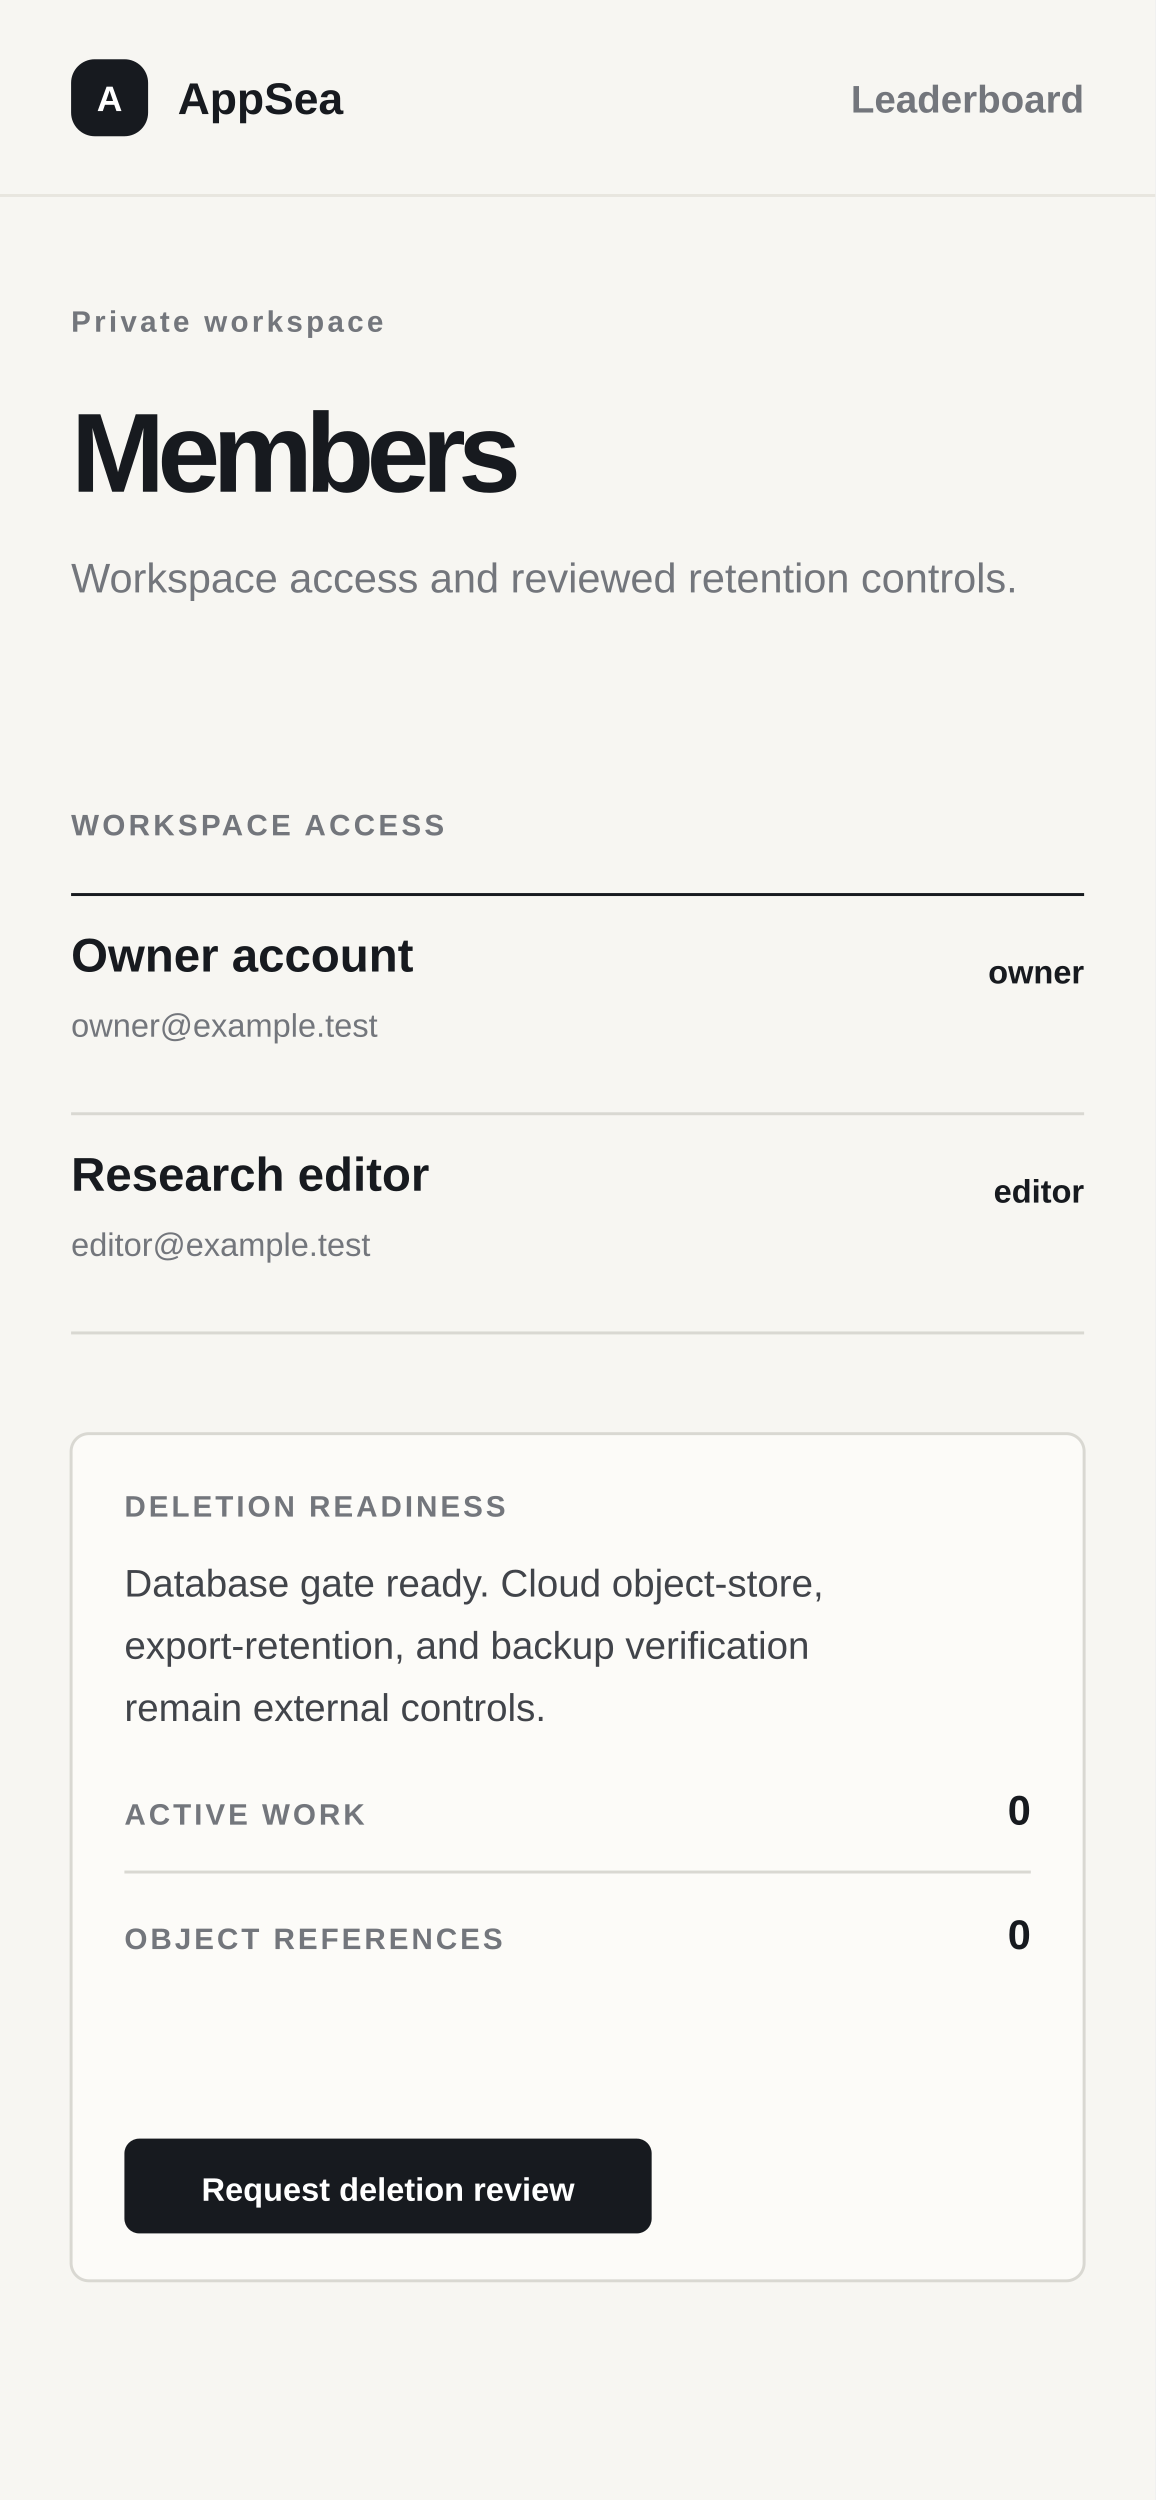
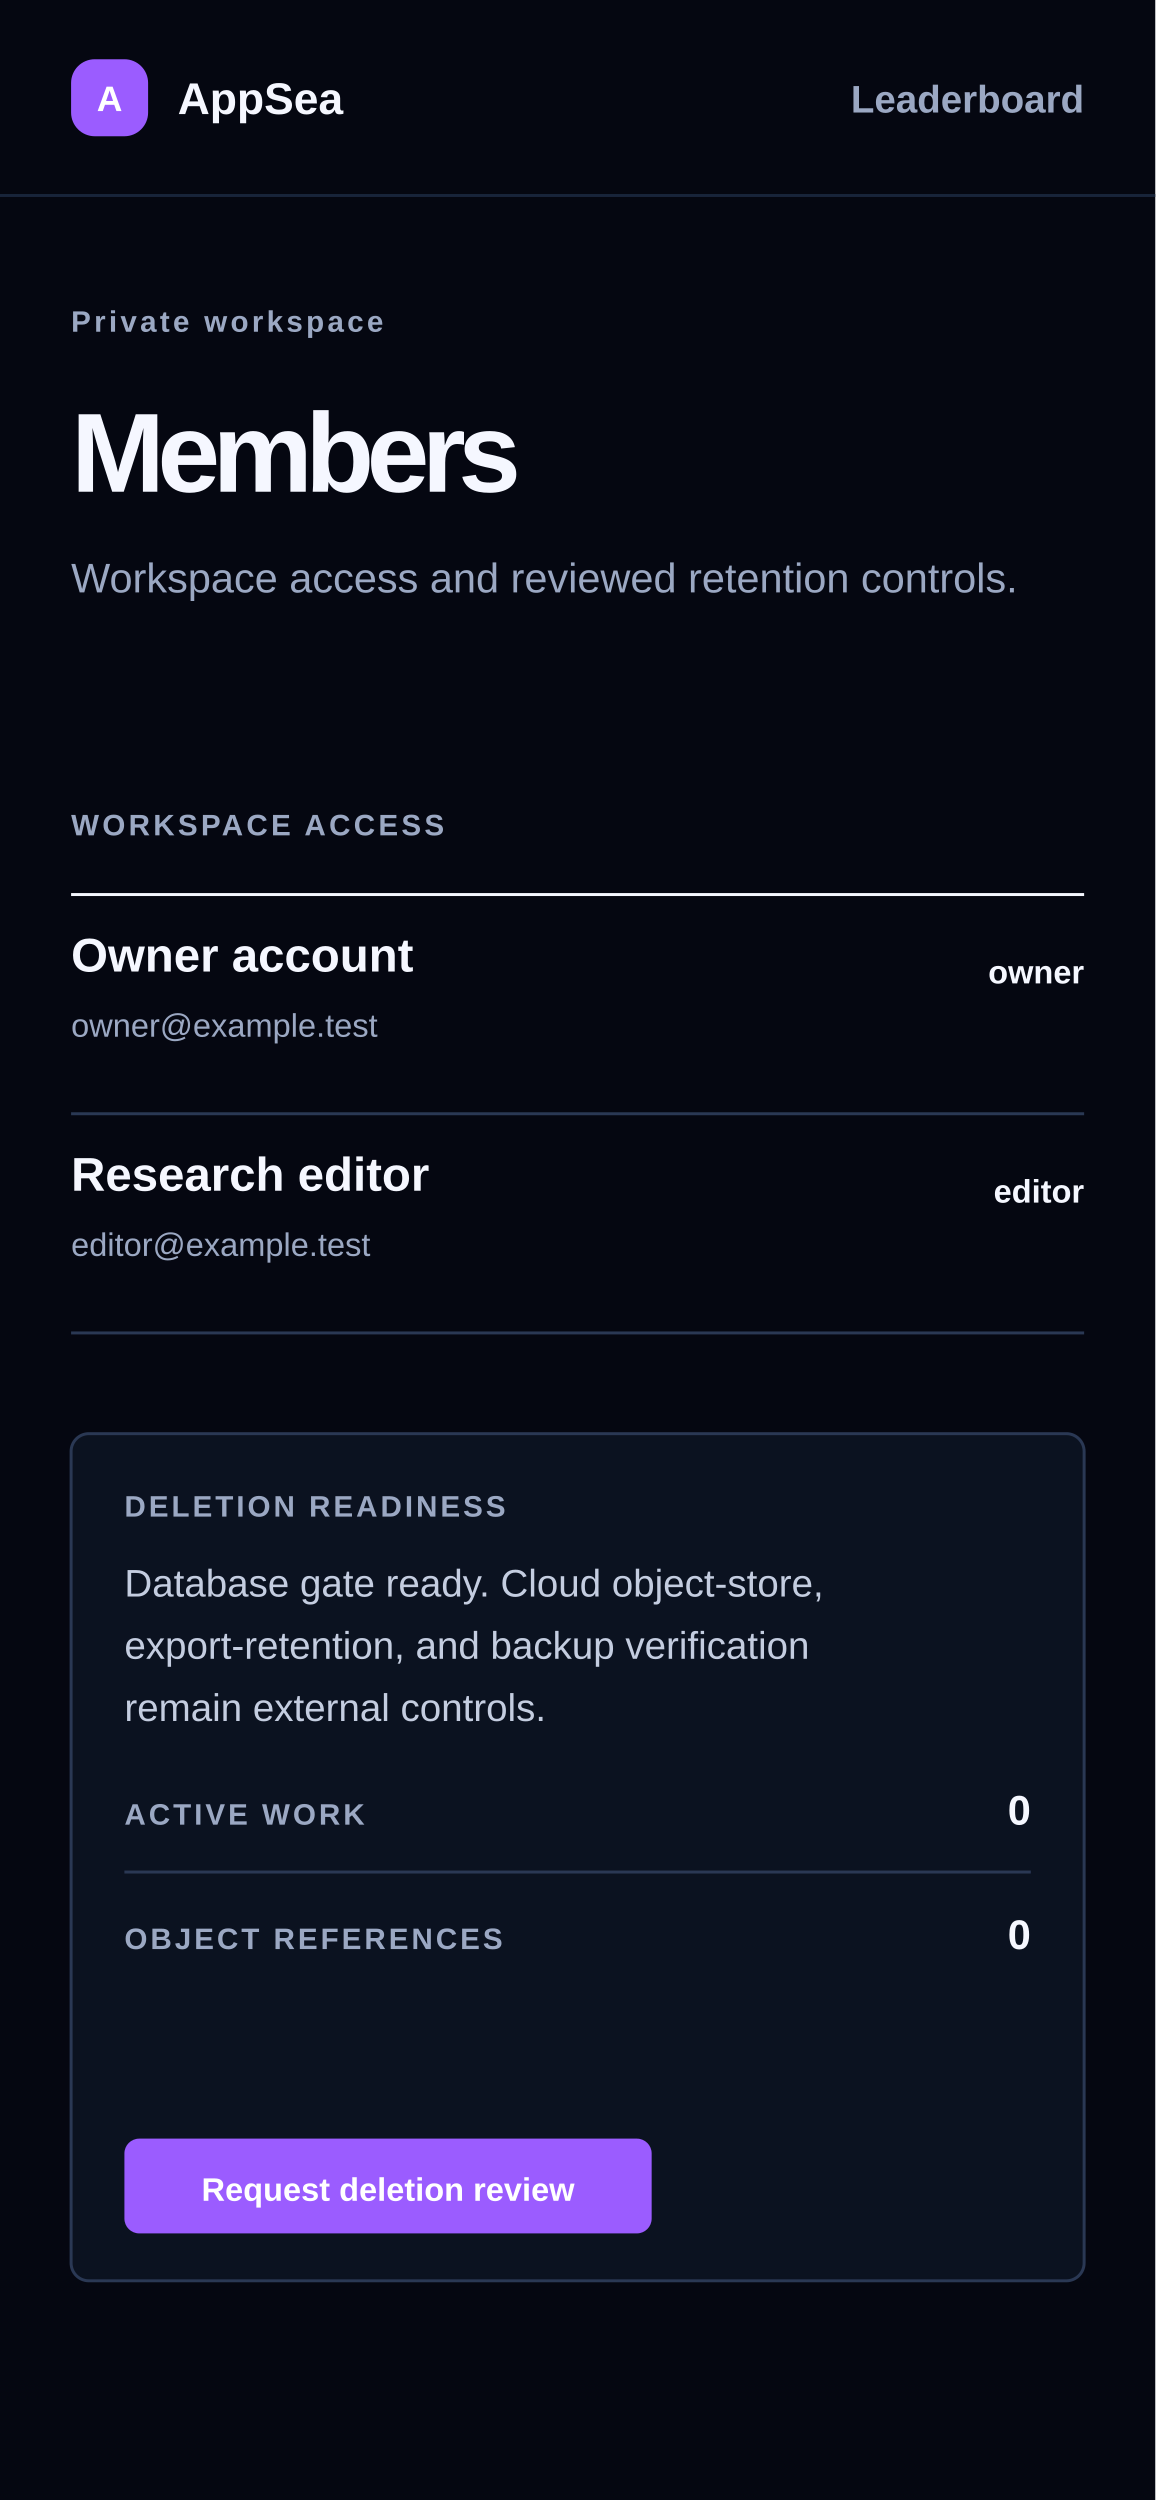
<svg xmlns="http://www.w3.org/2000/svg" width="390" height="844" viewBox="0 0 390 844">
-   <rect width="390" height="844" fill="#f7f6f2" />
-   <line x1="0" y1="66" x2="390" y2="66" stroke="#e8e6df" stroke-width="1" />
-   <rect x="24" y="20.0" width="26" height="26" rx="8" fill="#171a1f" />
+   <rect width="390" height="844" fill="#050711" />
+   <line x1="0" y1="66" x2="390" y2="66" stroke="#18243a" stroke-width="1" />
+   <rect x="24" y="20.0" width="26" height="26" rx="8" fill="#9b5cff" />
  <text x="37.0" y="37.5" font-family="Arial, Helvetica, sans-serif" font-size="12" font-weight="700" fill="#ffffff" text-anchor="middle" letter-spacing="0">A</text>
-   <text x="60" y="38.5" font-family="Arial, Helvetica, sans-serif" font-size="15" font-weight="700" fill="#171a1f" text-anchor="start" letter-spacing="0">AppSea</text>
-   <text x="366" y="38.0" font-family="Arial, Helvetica, sans-serif" font-size="13" font-weight="600" fill="#73767c" text-anchor="end" letter-spacing="0">Leaderboard</text>
-   <text x="24" y="112" font-family="Arial, Helvetica, sans-serif" font-size="10" font-weight="700" fill="#73767c" text-anchor="start" letter-spacing="1.1">Private workspace</text>
-   <text x="24" y="166" font-family="Arial, Helvetica, sans-serif" font-size="38" font-weight="650" fill="#171a1f" text-anchor="start" letter-spacing="-2.5">Members</text>
-   <text x="24" y="200" font-family="Arial, Helvetica, sans-serif" font-size="14" font-weight="400" fill="#73767c" text-anchor="start" letter-spacing="0">Workspace access and reviewed retention controls.</text>
-   <text x="24" y="282" font-family="Arial, Helvetica, sans-serif" font-size="10" font-weight="700" fill="#73767c" text-anchor="start" letter-spacing="1.1">WORKSPACE ACCESS</text>
-   <line x1="24" y1="302" x2="366" y2="302" stroke="#171a1f" stroke-width="1" />
-   <text x="24" y="328" font-family="Arial, Helvetica, sans-serif" font-size="16" font-weight="650" fill="#171a1f" text-anchor="start" letter-spacing="0">Owner account</text>
-   <text x="24" y="350" font-family="Arial, Helvetica, sans-serif" font-size="11" font-weight="400" fill="#73767c" text-anchor="start" letter-spacing="0">owner@example.test</text>
-   <text x="366" y="332" font-family="Arial, Helvetica, sans-serif" font-size="11" font-weight="650" fill="#171a1f" text-anchor="end" letter-spacing="0">owner</text>
-   <line x1="24" y1="376" x2="366" y2="376" stroke="#d9d8d2" stroke-width="1" />
-   <text x="24" y="402" font-family="Arial, Helvetica, sans-serif" font-size="16" font-weight="650" fill="#171a1f" text-anchor="start" letter-spacing="0">Research editor</text>
-   <text x="24" y="424" font-family="Arial, Helvetica, sans-serif" font-size="11" font-weight="400" fill="#73767c" text-anchor="start" letter-spacing="0">editor@example.test</text>
-   <text x="366" y="406" font-family="Arial, Helvetica, sans-serif" font-size="11" font-weight="650" fill="#171a1f" text-anchor="end" letter-spacing="0">editor</text>
-   <line x1="24" y1="450" x2="366" y2="450" stroke="#d9d8d2" stroke-width="1" />
-   <rect x="24" y="484" width="342" height="286" rx="6" fill="#fcfbf8" stroke="#d9d8d2" stroke-width="1" />
-   <text x="42" y="512" font-family="Arial, Helvetica, sans-serif" font-size="10" font-weight="700" fill="#73767c" text-anchor="start" letter-spacing="1.0">DELETION READINESS</text>
-   <text x="42" y="539" font-family="Arial, Helvetica, sans-serif" font-size="13" font-weight="400" fill="#41444a" text-anchor="start" letter-spacing="0">Database gate ready. Cloud object-store,</text>
-   <text x="42" y="560" font-family="Arial, Helvetica, sans-serif" font-size="13" font-weight="400" fill="#41444a" text-anchor="start" letter-spacing="0">export-retention, and backup verification</text>
-   <text x="42" y="581" font-family="Arial, Helvetica, sans-serif" font-size="13" font-weight="400" fill="#41444a" text-anchor="start" letter-spacing="0">remain external controls.</text>
-   <text x="42" y="616" font-family="Arial, Helvetica, sans-serif" font-size="10" font-weight="700" fill="#73767c" text-anchor="start" letter-spacing="1.0">ACTIVE WORK</text>
-   <text x="348" y="616" font-family="Arial, Helvetica, sans-serif" font-size="14" font-weight="650" fill="#171a1f" text-anchor="end" letter-spacing="0">0</text>
-   <line x1="42" y1="632" x2="348" y2="632" stroke="#d9d8d2" stroke-width="1" />
-   <text x="42" y="658" font-family="Arial, Helvetica, sans-serif" font-size="10" font-weight="700" fill="#73767c" text-anchor="start" letter-spacing="1.0">OBJECT REFERENCES</text>
-   <text x="348" y="658" font-family="Arial, Helvetica, sans-serif" font-size="14" font-weight="650" fill="#171a1f" text-anchor="end" letter-spacing="0">0</text>
-   <rect x="42" y="722" width="178" height="32" rx="5" fill="#171a1f" />
+   <text x="60" y="38.5" font-family="Arial, Helvetica, sans-serif" font-size="15" font-weight="700" fill="#f5f7ff" text-anchor="start" letter-spacing="0">AppSea</text>
+   <text x="366" y="38.0" font-family="Arial, Helvetica, sans-serif" font-size="13" font-weight="600" fill="#9ba8c3" text-anchor="end" letter-spacing="0">Leaderboard</text>
+   <text x="24" y="112" font-family="Arial, Helvetica, sans-serif" font-size="10" font-weight="700" fill="#9ba8c3" text-anchor="start" letter-spacing="1.1">Private workspace</text>
+   <text x="24" y="166" font-family="Arial, Helvetica, sans-serif" font-size="38" font-weight="650" fill="#f5f7ff" text-anchor="start" letter-spacing="-2.5">Members</text>
+   <text x="24" y="200" font-family="Arial, Helvetica, sans-serif" font-size="14" font-weight="400" fill="#9ba8c3" text-anchor="start" letter-spacing="0">Workspace access and reviewed retention controls.</text>
+   <text x="24" y="282" font-family="Arial, Helvetica, sans-serif" font-size="10" font-weight="700" fill="#9ba8c3" text-anchor="start" letter-spacing="1.1">WORKSPACE ACCESS</text>
+   <line x1="24" y1="302" x2="366" y2="302" stroke="#f5f7ff" stroke-width="1" />
+   <text x="24" y="328" font-family="Arial, Helvetica, sans-serif" font-size="16" font-weight="650" fill="#f5f7ff" text-anchor="start" letter-spacing="0">Owner account</text>
+   <text x="24" y="350" font-family="Arial, Helvetica, sans-serif" font-size="11" font-weight="400" fill="#9ba8c3" text-anchor="start" letter-spacing="0">owner@example.test</text>
+   <text x="366" y="332" font-family="Arial, Helvetica, sans-serif" font-size="11" font-weight="650" fill="#f5f7ff" text-anchor="end" letter-spacing="0">owner</text>
+   <line x1="24" y1="376" x2="366" y2="376" stroke="#2a3854" stroke-width="1" />
+   <text x="24" y="402" font-family="Arial, Helvetica, sans-serif" font-size="16" font-weight="650" fill="#f5f7ff" text-anchor="start" letter-spacing="0">Research editor</text>
+   <text x="24" y="424" font-family="Arial, Helvetica, sans-serif" font-size="11" font-weight="400" fill="#9ba8c3" text-anchor="start" letter-spacing="0">editor@example.test</text>
+   <text x="366" y="406" font-family="Arial, Helvetica, sans-serif" font-size="11" font-weight="650" fill="#f5f7ff" text-anchor="end" letter-spacing="0">editor</text>
+   <line x1="24" y1="450" x2="366" y2="450" stroke="#2a3854" stroke-width="1" />
+   <rect x="24" y="484" width="342" height="286" rx="6" fill="#0b1220" stroke="#2a3854" stroke-width="1" />
+   <text x="42" y="512" font-family="Arial, Helvetica, sans-serif" font-size="10" font-weight="700" fill="#9ba8c3" text-anchor="start" letter-spacing="1.0">DELETION READINESS</text>
+   <text x="42" y="539" font-family="Arial, Helvetica, sans-serif" font-size="13" font-weight="400" fill="#c4cde0" text-anchor="start" letter-spacing="0">Database gate ready. Cloud object-store,</text>
+   <text x="42" y="560" font-family="Arial, Helvetica, sans-serif" font-size="13" font-weight="400" fill="#c4cde0" text-anchor="start" letter-spacing="0">export-retention, and backup verification</text>
+   <text x="42" y="581" font-family="Arial, Helvetica, sans-serif" font-size="13" font-weight="400" fill="#c4cde0" text-anchor="start" letter-spacing="0">remain external controls.</text>
+   <text x="42" y="616" font-family="Arial, Helvetica, sans-serif" font-size="10" font-weight="700" fill="#9ba8c3" text-anchor="start" letter-spacing="1.0">ACTIVE WORK</text>
+   <text x="348" y="616" font-family="Arial, Helvetica, sans-serif" font-size="14" font-weight="650" fill="#f5f7ff" text-anchor="end" letter-spacing="0">0</text>
+   <line x1="42" y1="632" x2="348" y2="632" stroke="#2a3854" stroke-width="1" />
+   <text x="42" y="658" font-family="Arial, Helvetica, sans-serif" font-size="10" font-weight="700" fill="#9ba8c3" text-anchor="start" letter-spacing="1.0">OBJECT REFERENCES</text>
+   <text x="348" y="658" font-family="Arial, Helvetica, sans-serif" font-size="14" font-weight="650" fill="#f5f7ff" text-anchor="end" letter-spacing="0">0</text>
+   <rect x="42" y="722" width="178" height="32" rx="5" fill="#9b5cff" />
  <text x="131.0" y="743" font-family="Arial, Helvetica, sans-serif" font-size="11" font-weight="650" fill="#ffffff" text-anchor="middle" letter-spacing="0">Request deletion review</text>
</svg>
